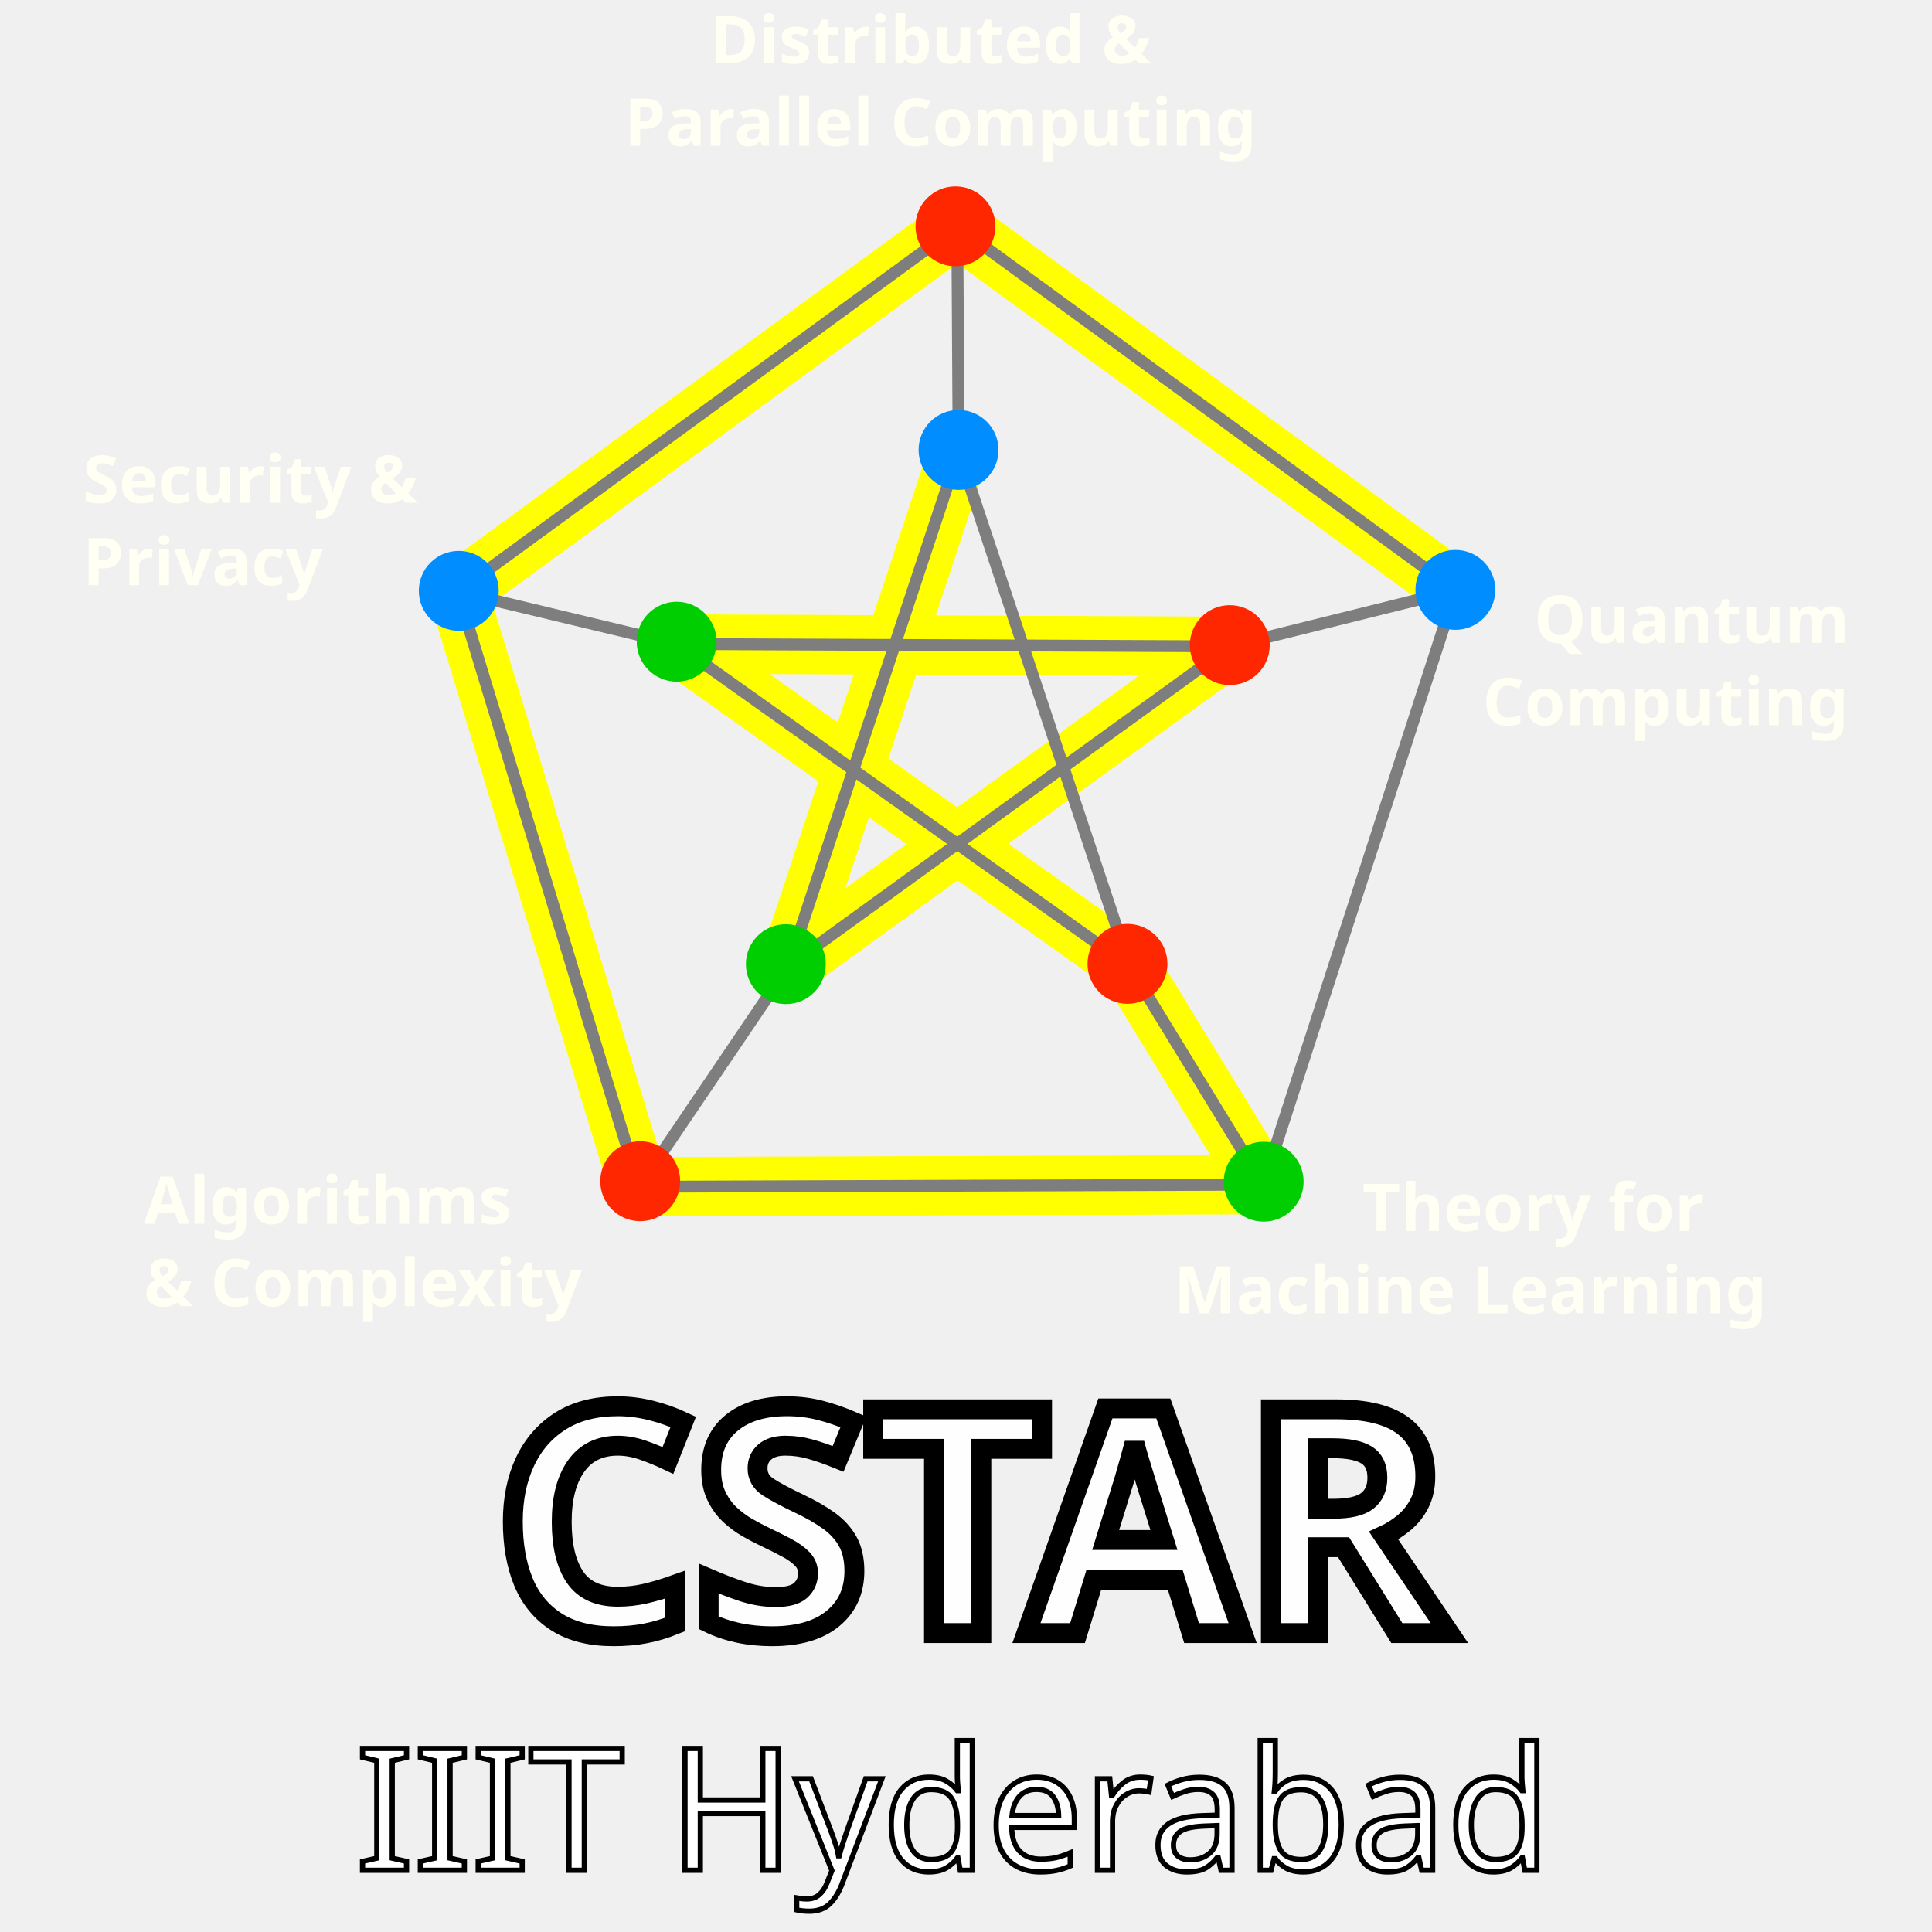
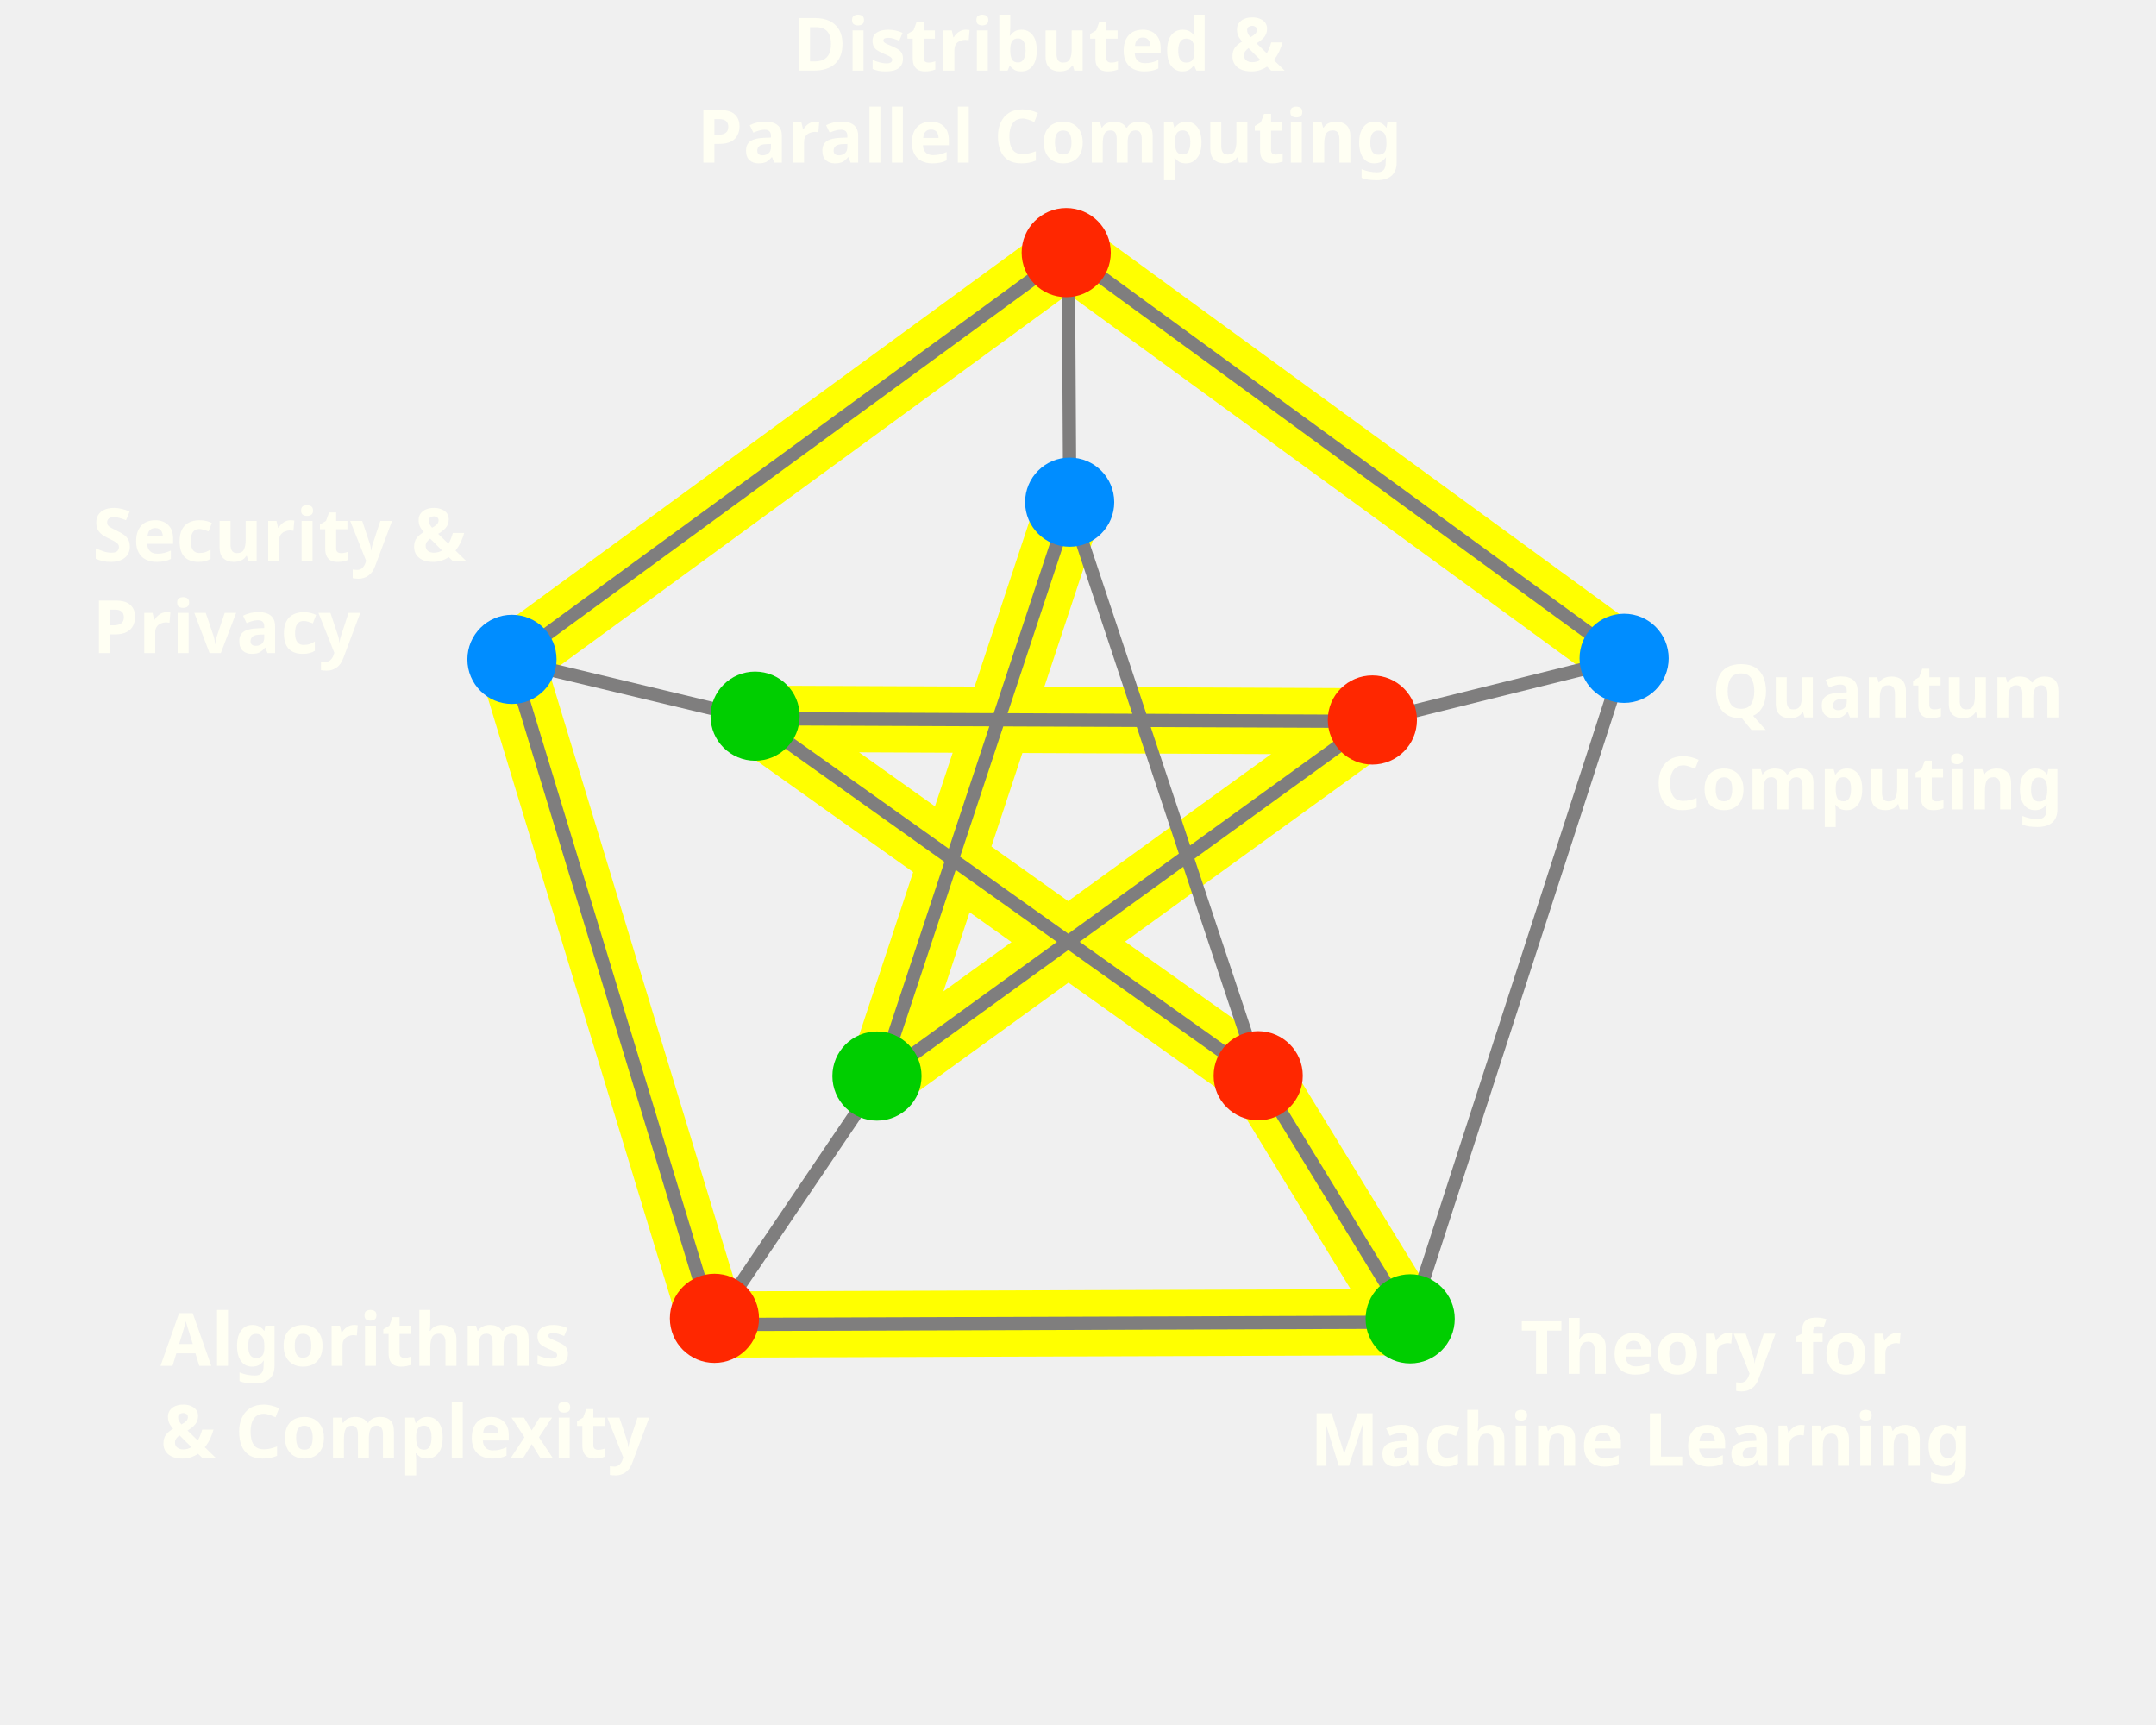
- <svg xmlns="http://www.w3.org/2000/svg" xmlns:xlink="http://www.w3.org/1999/xlink" width="250mm" height="250mm" version="1.1" viewBox="0 0 250 250">
-   <path d="m188.37 76.392-64.494-47.057-64.623 47.228 23.438 77.002 80.77-0.271-17.272-28.217-58.673-41.743 71.666 0.305-57.178 41.398 22.045-66.531" fill="none" stroke="#ff0" stroke-linejoin="bevel" stroke-width="7.681" />
-   <g transform="matrix(.72581 0 0 .72581 23.98 -17.917)">
-     <g transform="translate(30.621 9.4779)" fill="none" stroke="#7f7e7e" stroke-width="2.117">
-       <path d="m195.87 120.46-88.858-64.834-89.037 65.07 32.292 106.09 111.28-0.374z" />
-       <path d="m107.01 55.625 0.236 40.191" />
-       <path d="m155.65 130.44 40.217-9.983" />
-       <path d="m56.914 130.02-38.939-9.328" />
-       <path d="m76.875 187.48-26.608 39.307" />
-       <path d="m137.75 187.54 23.797 38.877" />
-       <path d="m76.875 187.48 30.373-91.664 30.505 91.72-80.839-57.513 98.74 0.42-78.779 57.037" />
+ <svg xmlns="http://www.w3.org/2000/svg" xmlns:xlink="http://www.w3.org/1999/xlink" width="250mm" height="200mm" version="1.1" viewBox="0 0 250 200" id="svg88">
+   <defs id="defs92" />
+   <path d="m 188.37,76.392 -64.494,-47.057 -64.623,47.228 23.438,77.002 80.77,-0.271 -17.272,-28.217 -58.673,-41.743 71.666,0.305 -57.178,41.398 22.045,-66.531" fill="none" stroke="#ffff00" stroke-linejoin="bevel" stroke-width="7.681" id="path2" />
+   <g transform="matrix(0.72581,0,0,0.72581,23.98,-17.917)" id="g86">
+     <g transform="translate(30.621,9.4779)" fill="none" stroke="#7f7e7e" stroke-width="2.117" id="g18">
+       <path d="m 195.87,120.46 -88.858,-64.834 -89.037,65.07 32.292,106.09 111.28,-0.374 z" id="path4" />
+       <path d="m 107.01,55.625 0.236,40.191" id="path6" />
+       <path d="m 155.65,130.44 40.217,-9.983" id="path8" />
+       <path d="M 56.914,130.02 17.975,120.692" id="path10" />
+       <path d="M 76.875,187.48 50.267,226.787" id="path12" />
+       <path d="m 137.75,187.54 23.797,38.877" id="path14" />
+       <path d="m 76.875,187.48 30.373,-91.664 30.505,91.72 -80.839,-57.513 98.74,0.42 -78.779,57.037" id="path16" />
    </g>
-     <text x="55.151" y="315.833" fill="#fefefe" font-family="sans-serif" font-size="55.866px" stroke="#000000" stroke-width="3.547" style="line-height:1.25" xml:space="preserve">
-       <tspan x="55.151" y="315.833" fill="#fefefe" font-family="'Cascadia Code'" font-size="55.866px" font-weight="bold" stroke="#000000" stroke-width="3.547" style="font-variant-caps:normal;font-variant-east-asian:normal;font-variant-ligatures:normal;font-variant-numeric:normal">CSTAR</tspan>
-     </text>
-     <a />
-     <g fill="#fffff3" font-family="sans-serif" font-size="11.753px" font-weight="bold" stroke-width=".294">
-       <text x="-18.297" y="114.321" style="font-variant-caps:normal;font-variant-east-asian:normal;font-variant-ligatures:normal;font-variant-numeric:normal;line-height:1.25" xml:space="preserve">
-         <tspan x="-18.297" y="114.321" style="font-variant-caps:normal;font-variant-east-asian:normal;font-variant-ligatures:normal;font-variant-numeric:normal">Security &amp;</tspan>
-         <tspan x="-18.297" y="129.012" style="font-variant-caps:normal;font-variant-east-asian:normal;font-variant-ligatures:normal;font-variant-numeric:normal">Privacy</tspan>
+     <a id="a24" />
+     <g fill="#fffff3" font-family="sans-serif" font-size="11.753px" font-weight="bold" stroke-width="0.294" id="g56">
+       <text x="-18.297" y="114.321" style="line-height:1.25;font-variant-ligatures:normal;font-variant-caps:normal;font-variant-numeric:normal;font-variant-east-asian:normal" xml:space="preserve" id="text30">
+         <tspan x="-18.297" y="114.321" style="font-variant-ligatures:normal;font-variant-caps:normal;font-variant-numeric:normal;font-variant-east-asian:normal" id="tspan26">Security &amp;</tspan>
+         <tspan x="-18.297" y="129.012" style="font-variant-ligatures:normal;font-variant-caps:normal;font-variant-numeric:normal;font-variant-east-asian:normal" id="tspan28">Privacy</tspan>
      </text>
-       <text x="-7.393" y="242.869" style="font-variant-caps:normal;font-variant-east-asian:normal;font-variant-ligatures:normal;font-variant-numeric:normal;line-height:1.25" xml:space="preserve">
-         <tspan x="-7.393" y="242.869">Algorithms</tspan>
-         <tspan x="-7.393" y="257.56">&amp; Complexity</tspan>
+       <text x="-7.393" y="242.869" style="line-height:1.25;font-variant-ligatures:normal;font-variant-caps:normal;font-variant-numeric:normal;font-variant-east-asian:normal" xml:space="preserve" id="text36">
+         <tspan x="-7.393" y="242.869" id="tspan32">Algorithms</tspan>
+         <tspan x="-7.393" y="257.56" id="tspan34">&amp; Complexity</tspan>
      </text>
-       <text x="78.267" y="35.965" style="font-variant-caps:normal;font-variant-east-asian:normal;font-variant-ligatures:normal;font-variant-numeric:normal;line-height:1.25" xml:space="preserve">
-         <tspan x="78.267" y="35.965" style="font-variant-caps:normal;font-variant-east-asian:normal;font-variant-ligatures:normal;font-variant-numeric:normal">     Distributed &amp;</tspan>
-         <tspan x="78.267" y="50.656" style="font-variant-caps:normal;font-variant-east-asian:normal;font-variant-ligatures:normal;font-variant-numeric:normal">Parallel Computing</tspan>
+       <text x="78.267" y="35.965" style="line-height:1.25;font-variant-ligatures:normal;font-variant-caps:normal;font-variant-numeric:normal;font-variant-east-asian:normal" xml:space="preserve" id="text42">
+         <tspan x="78.267" y="35.965" style="font-variant-ligatures:normal;font-variant-caps:normal;font-variant-numeric:normal;font-variant-east-asian:normal" id="tspan38">     Distributed &amp;</tspan>
+         <tspan x="78.267" y="50.656" style="font-variant-ligatures:normal;font-variant-caps:normal;font-variant-numeric:normal;font-variant-east-asian:normal" id="tspan40">Parallel Computing</tspan>
      </text>
-       <text x="176.236" y="244.145" style="font-variant-caps:normal;font-variant-east-asian:normal;font-variant-ligatures:normal;font-variant-numeric:normal;line-height:1.25" xml:space="preserve">
-         <tspan x="176.236" y="244.145" style="font-variant-caps:normal;font-variant-east-asian:normal;font-variant-ligatures:normal;font-variant-numeric:normal">           Theory for </tspan>
-         <tspan x="176.236" y="258.836" style="font-variant-caps:normal;font-variant-east-asian:normal;font-variant-ligatures:normal;font-variant-numeric:normal">Machine Learning</tspan>
+       <text x="176.236" y="244.145" style="line-height:1.25;font-variant-ligatures:normal;font-variant-caps:normal;font-variant-numeric:normal;font-variant-east-asian:normal" xml:space="preserve" id="text48">
+         <tspan x="176.236" y="244.145" style="font-variant-ligatures:normal;font-variant-caps:normal;font-variant-numeric:normal;font-variant-east-asian:normal" id="tspan44">           Theory for </tspan>
+         <tspan x="176.236" y="258.836" style="font-variant-ligatures:normal;font-variant-caps:normal;font-variant-numeric:normal;font-variant-east-asian:normal" id="tspan46">Machine Learning</tspan>
      </text>
-       <text x="231.261" y="139.291" style="font-variant-caps:normal;font-variant-east-asian:normal;font-variant-ligatures:normal;font-variant-numeric:normal;line-height:1.25" xml:space="preserve">
-         <tspan x="231.261" y="139.291" style="font-variant-caps:normal;font-variant-east-asian:normal;font-variant-ligatures:normal;font-variant-numeric:normal">   Quantum</tspan>
-         <tspan x="231.261" y="153.982" style="font-variant-caps:normal;font-variant-east-asian:normal;font-variant-ligatures:normal;font-variant-numeric:normal">Computing</tspan>
+       <text x="231.261" y="139.291" style="line-height:1.25;font-variant-ligatures:normal;font-variant-caps:normal;font-variant-numeric:normal;font-variant-east-asian:normal" xml:space="preserve" id="text54">
+         <tspan x="231.261" y="139.291" style="font-variant-ligatures:normal;font-variant-caps:normal;font-variant-numeric:normal;font-variant-east-asian:normal" id="tspan50">   Quantum</tspan>
+         <tspan x="231.261" y="153.982" style="font-variant-ligatures:normal;font-variant-caps:normal;font-variant-numeric:normal;font-variant-east-asian:normal" id="tspan52">Computing</tspan>
      </text>
    </g>
-     <a transform="translate(30.621 4.3744)" xlink:href="https://iiit.ac.in">
-       <text x="-0.248" y="353.754" fill="#000000" font-family="sans-serif" font-size="30.417px" stroke="#000000" stroke-width=".93" style="line-height:1.25" xml:space="preserve">
-         <tspan x="-0.248" y="353.754" fill="#ffffff" stroke="#000000" stroke-width=".93">IIIT Hyderabad</tspan>
-       </text>
-     </a>
-     <g transform="translate(30.621 9.4779)">
-       <circle cx="195.81" cy="120.37" r="7.122" fill="#008dff" style="paint-order:markers stroke fill" />
-       <circle cx="106.68" cy="55.558" r="7.122" fill="#ff2700" style="paint-order:markers stroke fill" />
-       <circle cx="18.131" cy="120.54" r="7.122" fill="#008dff" style="paint-order:markers stroke fill" />
-       <circle cx="107.23" cy="95.424" r="7.122" fill="#008dff" style="paint-order:markers stroke fill" />
-       <circle cx="56.977" cy="129.61" r="7.122" fill="#00ce00" style="paint-order:markers stroke fill" />
-       <circle cx="155.59" cy="130.22" r="7.122" fill="#ff2700" style="paint-order:markers stroke fill" />
-       <circle cx="137.35" cy="187.05" r="7.122" fill="#ff2700" style="paint-order:markers stroke fill" />
-       <circle cx="76.443" cy="187.1" r="7.122" fill="#00ce00" style="paint-order:markers stroke fill" />
-       <circle cx="50.48" cy="225.8" r="7.122" fill="#ff2700" style="paint-order:markers stroke fill" />
-       <circle cx="161.63" cy="225.88" r="7.122" fill="#00ce00" style="paint-order:markers stroke fill" />
+     <a transform="translate(30.621,4.3744)" xlink:href="https://iiit.ac.in" id="a62" />
+     <g transform="translate(30.621,9.4779)" id="g84">
+       <circle cx="195.81" cy="120.37" r="7.122" fill="#008dff" style="paint-order:markers stroke fill" id="circle64" />
+       <circle cx="106.68" cy="55.558" r="7.122" fill="#ff2700" style="paint-order:markers stroke fill" id="circle66" />
+       <circle cx="18.131" cy="120.54" r="7.122" fill="#008dff" style="paint-order:markers stroke fill" id="circle68" />
+       <circle cx="107.23" cy="95.424" r="7.122" fill="#008dff" style="paint-order:markers stroke fill" id="circle70" />
+       <circle cx="56.977" cy="129.61" r="7.122" fill="#00ce00" style="paint-order:markers stroke fill" id="circle72" />
+       <circle cx="155.59" cy="130.22" r="7.122" fill="#ff2700" style="paint-order:markers stroke fill" id="circle74" />
+       <circle cx="137.35" cy="187.05" r="7.122" fill="#ff2700" style="paint-order:markers stroke fill" id="circle76" />
+       <circle cx="76.443" cy="187.1" r="7.122" fill="#00ce00" style="paint-order:markers stroke fill" id="circle78" />
+       <circle cx="50.48" cy="225.8" r="7.122" fill="#ff2700" style="paint-order:markers stroke fill" id="circle80" />
+       <circle cx="161.63" cy="225.88" r="7.122" fill="#00ce00" style="paint-order:markers stroke fill" id="circle82" />
    </g>
  </g>
</svg>
